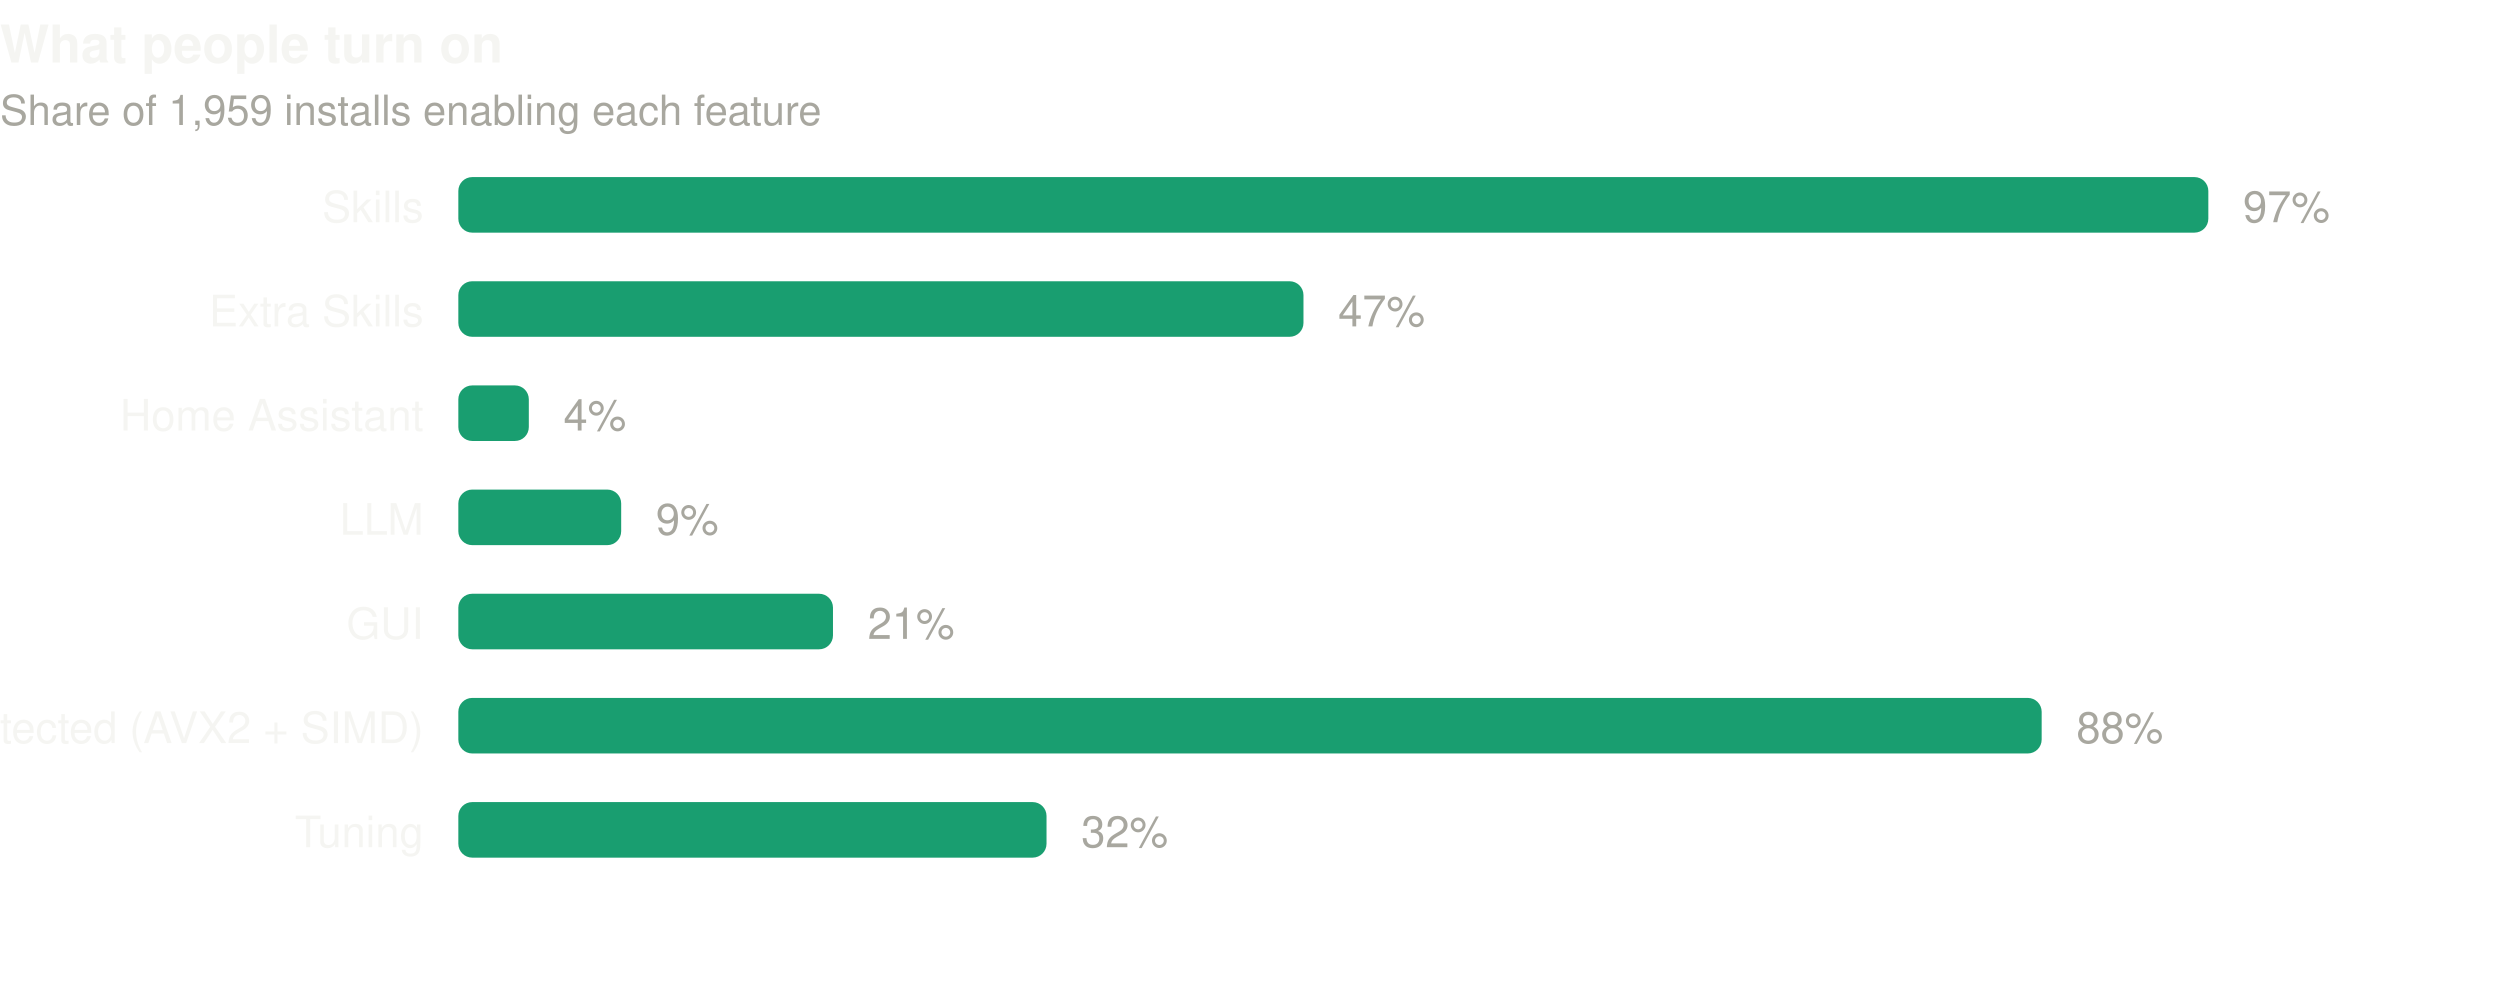
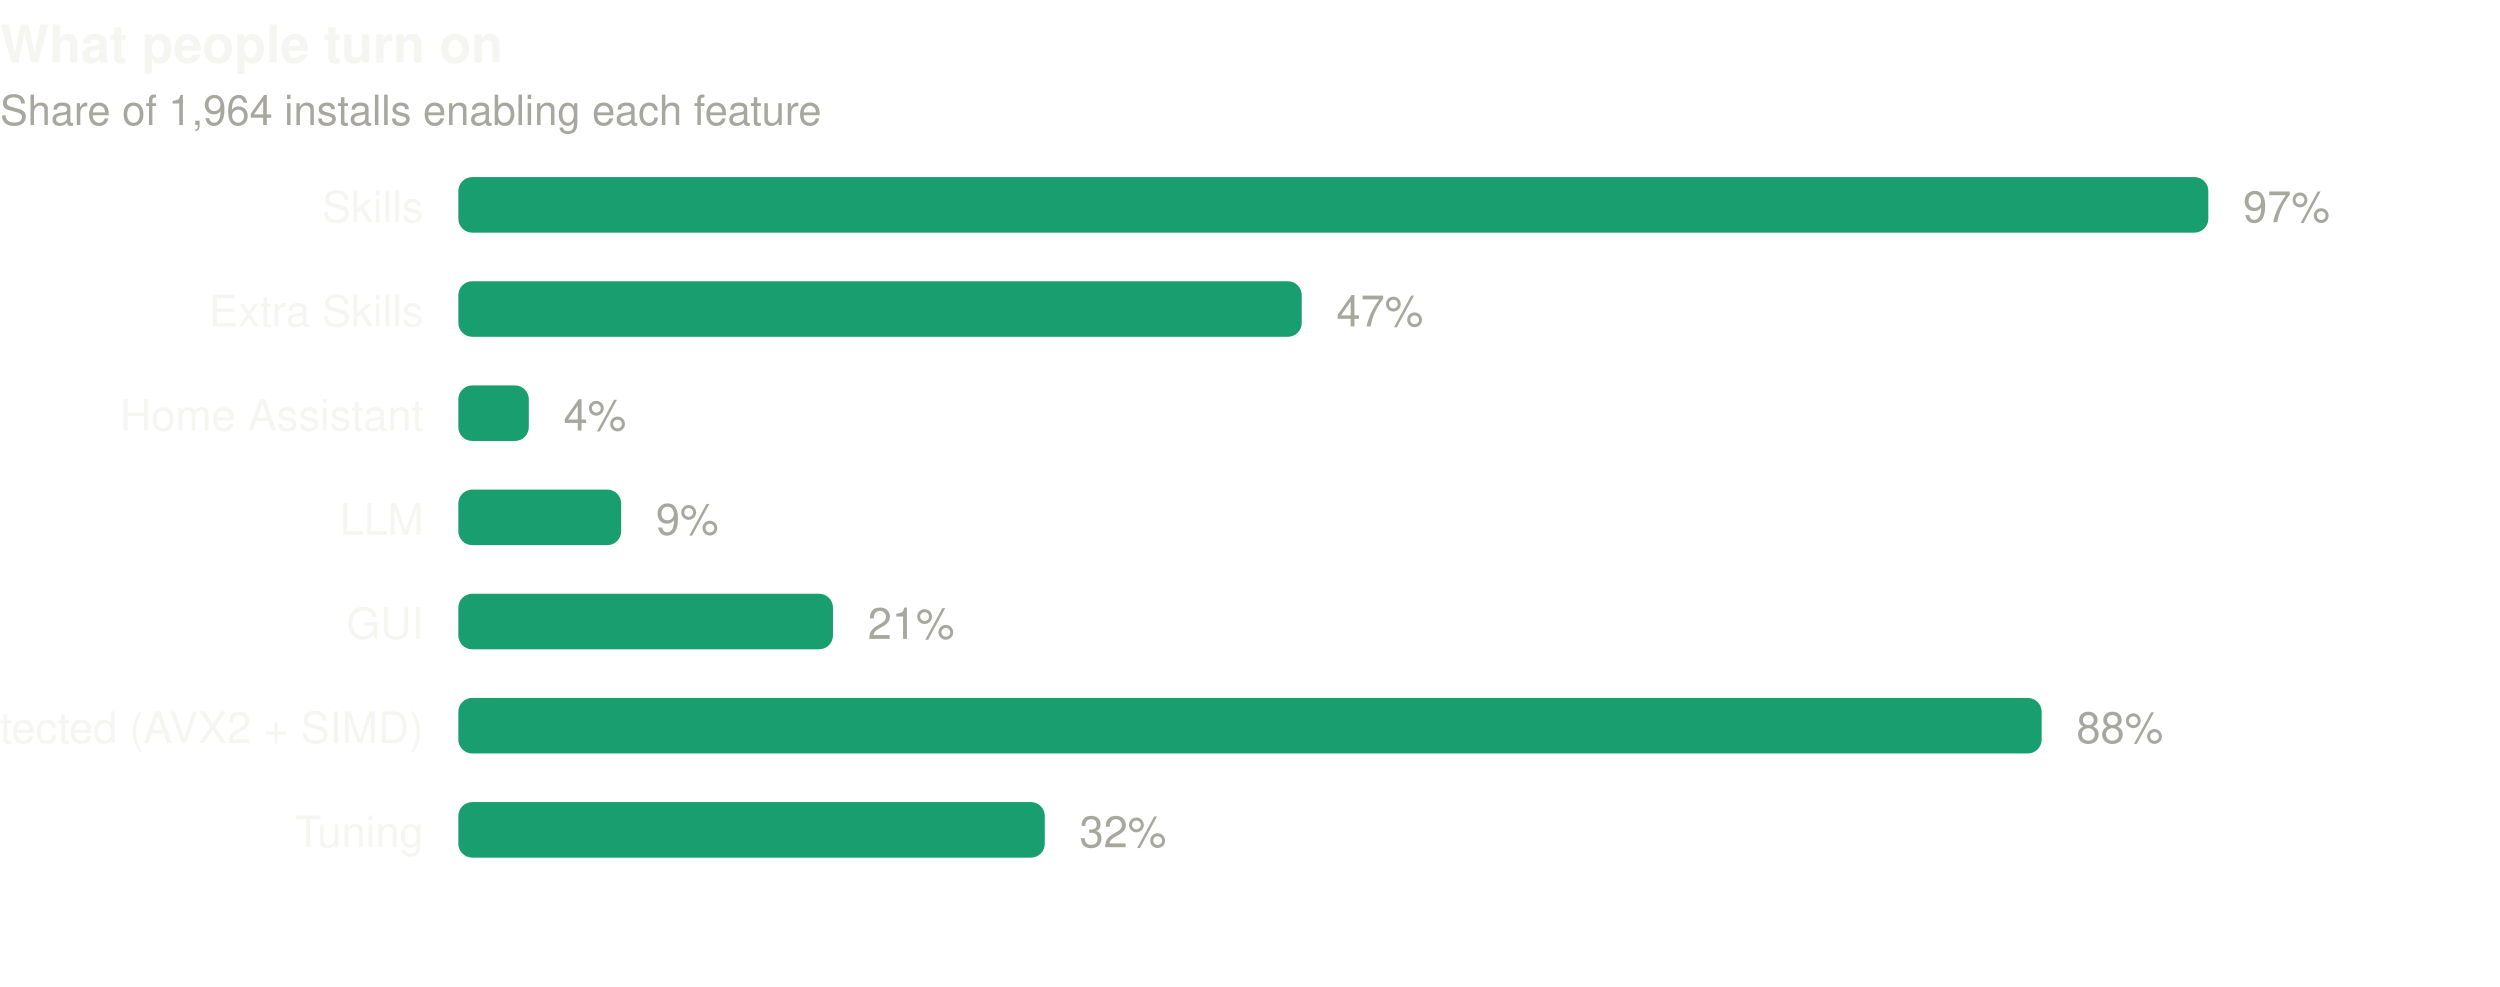
- <svg xmlns="http://www.w3.org/2000/svg" width="720" height="284" viewBox="0 0 720 284" role="img" aria-label="What people turn on. Share of 1,959 installs enabling each feature">
+ <svg xmlns="http://www.w3.org/2000/svg" width="720" height="284" viewBox="0 0 720 284" role="img" aria-label="What people turn on. Share of 1,964 installs enabling each feature">
  <text x="0" y="18" font-family="ui-sans-serif,-apple-system,BlinkMacSystemFont,'Segoe UI',Helvetica,Arial,sans-serif" font-size="15" font-weight="600" fill="#f5f5f2">What people turn on</text>
-   <text x="0" y="36" font-family="ui-sans-serif,-apple-system,BlinkMacSystemFont,'Segoe UI',Helvetica,Arial,sans-serif" font-size="12" fill="#a8a79f">Share of 1,959 installs enabling each feature</text>
+   <text x="0" y="36" font-family="ui-sans-serif,-apple-system,BlinkMacSystemFont,'Segoe UI',Helvetica,Arial,sans-serif" font-size="12" fill="#a8a79f">Share of 1,964 installs enabling each feature</text>
  <text x="122" y="64.0" text-anchor="end" font-family="ui-sans-serif,-apple-system,BlinkMacSystemFont,'Segoe UI',Helvetica,Arial,sans-serif" font-size="12.5" fill="#f5f5f2">Skills</text>
  <rect x="132" y="51.0" width="504.0" height="16" rx="4" fill="#199e70" />
  <text x="646.0" y="64.0" font-family="ui-sans-serif,-apple-system,BlinkMacSystemFont,'Segoe UI',Helvetica,Arial,sans-serif" font-size="12.5" fill="#a8a79f">97%</text>
  <text x="122" y="94.0" text-anchor="end" font-family="ui-sans-serif,-apple-system,BlinkMacSystemFont,'Segoe UI',Helvetica,Arial,sans-serif" font-size="12.5" fill="#f5f5f2">Extra Skills</text>
-   <rect x="132" y="81.0" width="243.4" height="16" rx="4" fill="#199e70" />
-   <text x="385.4" y="94.0" font-family="ui-sans-serif,-apple-system,BlinkMacSystemFont,'Segoe UI',Helvetica,Arial,sans-serif" font-size="12.5" fill="#a8a79f">47%</text>
+   <rect x="132" y="81.0" width="242.9" height="16" rx="4" fill="#199e70" />
+   <text x="384.9" y="94.0" font-family="ui-sans-serif,-apple-system,BlinkMacSystemFont,'Segoe UI',Helvetica,Arial,sans-serif" font-size="12.5" fill="#a8a79f">47%</text>
  <text x="122" y="124.0" text-anchor="end" font-family="ui-sans-serif,-apple-system,BlinkMacSystemFont,'Segoe UI',Helvetica,Arial,sans-serif" font-size="12.5" fill="#f5f5f2">Home Assistant</text>
  <rect x="132" y="111.0" width="20.3" height="16" rx="4" fill="#199e70" />
  <text x="162.3" y="124.0" font-family="ui-sans-serif,-apple-system,BlinkMacSystemFont,'Segoe UI',Helvetica,Arial,sans-serif" font-size="12.5" fill="#a8a79f">4%</text>
  <text x="122" y="154.0" text-anchor="end" font-family="ui-sans-serif,-apple-system,BlinkMacSystemFont,'Segoe UI',Helvetica,Arial,sans-serif" font-size="12.5" fill="#f5f5f2">LLM</text>
  <rect x="132" y="141.0" width="46.9" height="16" rx="4" fill="#199e70" />
  <text x="188.9" y="154.0" font-family="ui-sans-serif,-apple-system,BlinkMacSystemFont,'Segoe UI',Helvetica,Arial,sans-serif" font-size="12.5" fill="#a8a79f">9%</text>
  <text x="122" y="184.0" text-anchor="end" font-family="ui-sans-serif,-apple-system,BlinkMacSystemFont,'Segoe UI',Helvetica,Arial,sans-serif" font-size="12.5" fill="#f5f5f2">GUI</text>
  <rect x="132" y="171.0" width="107.9" height="16" rx="4" fill="#199e70" />
  <text x="249.9" y="184.0" font-family="ui-sans-serif,-apple-system,BlinkMacSystemFont,'Segoe UI',Helvetica,Arial,sans-serif" font-size="12.5" fill="#a8a79f">21%</text>
  <text x="122" y="214.0" text-anchor="end" font-family="ui-sans-serif,-apple-system,BlinkMacSystemFont,'Segoe UI',Helvetica,Arial,sans-serif" font-size="12.5" fill="#f5f5f2">CPU capability detected (AVX2 + SIMD)</text>
  <rect x="132" y="201.0" width="456.0" height="16" rx="4" fill="#199e70" />
  <text x="598.0" y="214.0" font-family="ui-sans-serif,-apple-system,BlinkMacSystemFont,'Segoe UI',Helvetica,Arial,sans-serif" font-size="12.5" fill="#a8a79f">88%</text>
  <text x="122" y="244.0" text-anchor="end" font-family="ui-sans-serif,-apple-system,BlinkMacSystemFont,'Segoe UI',Helvetica,Arial,sans-serif" font-size="12.5" fill="#f5f5f2">Tuning</text>
-   <rect x="132" y="231.0" width="169.4" height="16" rx="4" fill="#199e70" />
-   <text x="311.4" y="244.0" font-family="ui-sans-serif,-apple-system,BlinkMacSystemFont,'Segoe UI',Helvetica,Arial,sans-serif" font-size="12.5" fill="#a8a79f">32%</text>
+   <rect x="132" y="231.0" width="168.9" height="16" rx="4" fill="#199e70" />
+   <text x="310.9" y="244.0" font-family="ui-sans-serif,-apple-system,BlinkMacSystemFont,'Segoe UI',Helvetica,Arial,sans-serif" font-size="12.5" fill="#a8a79f">32%</text>
</svg>
